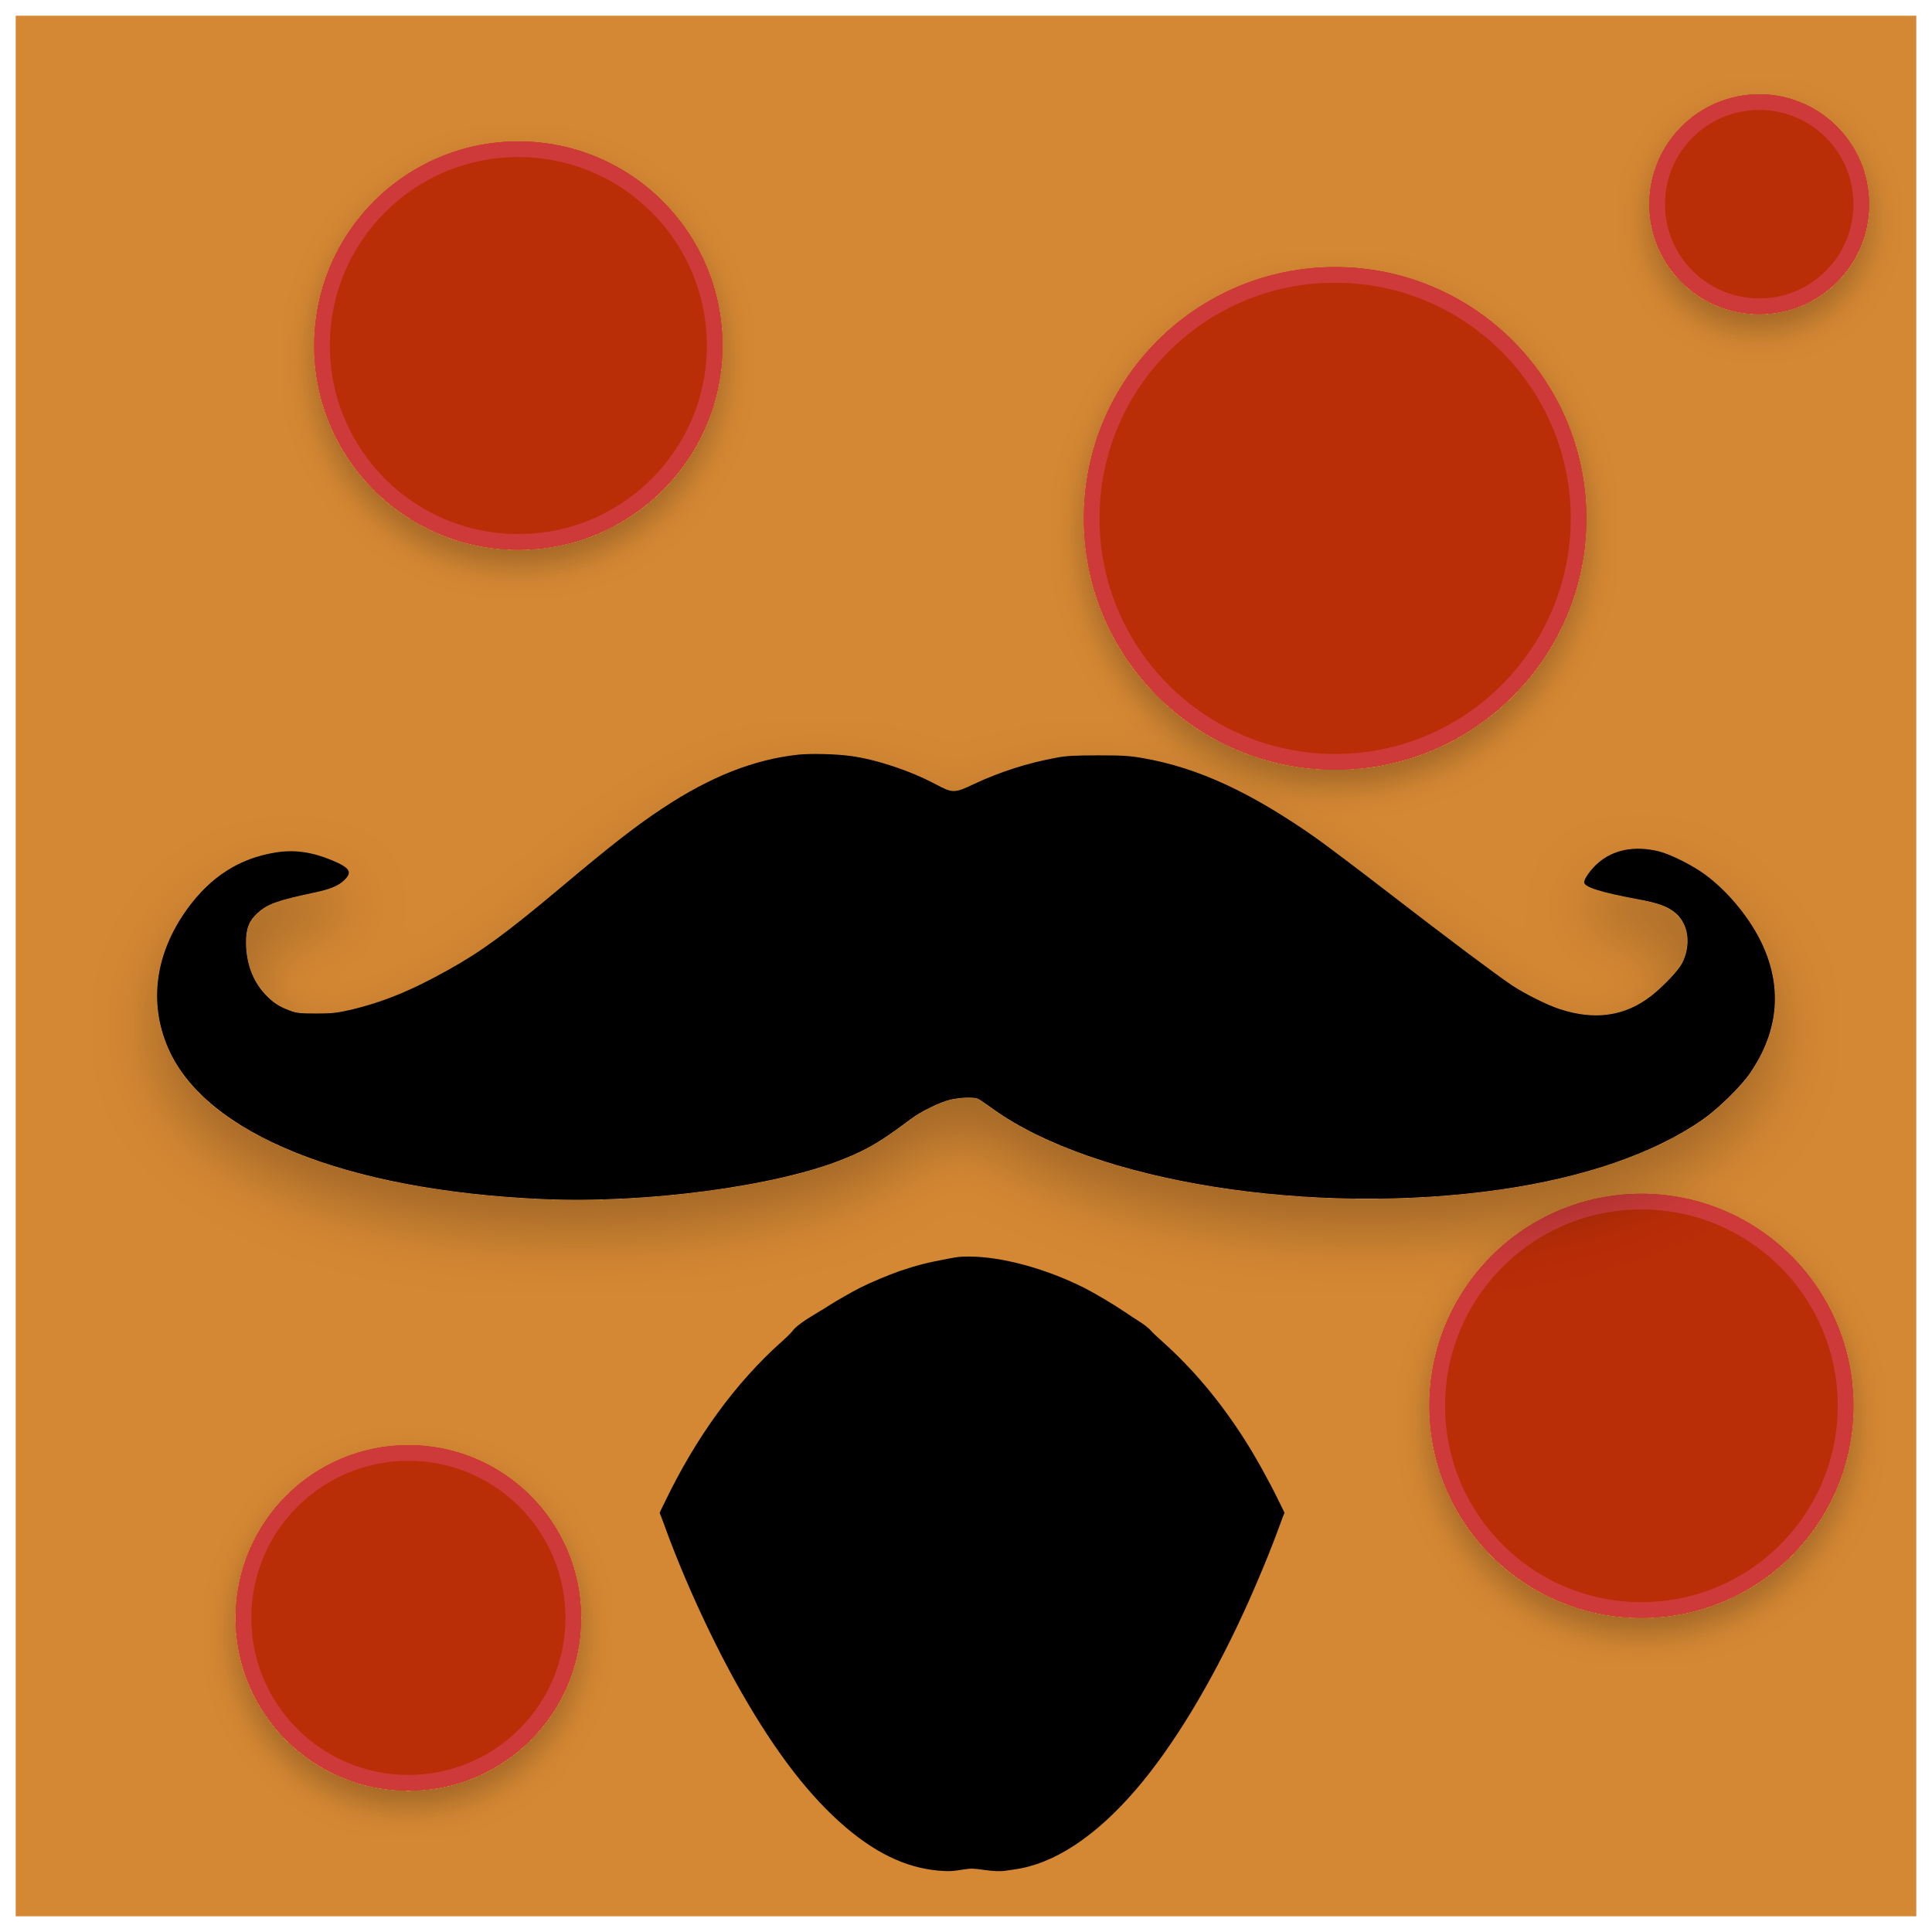
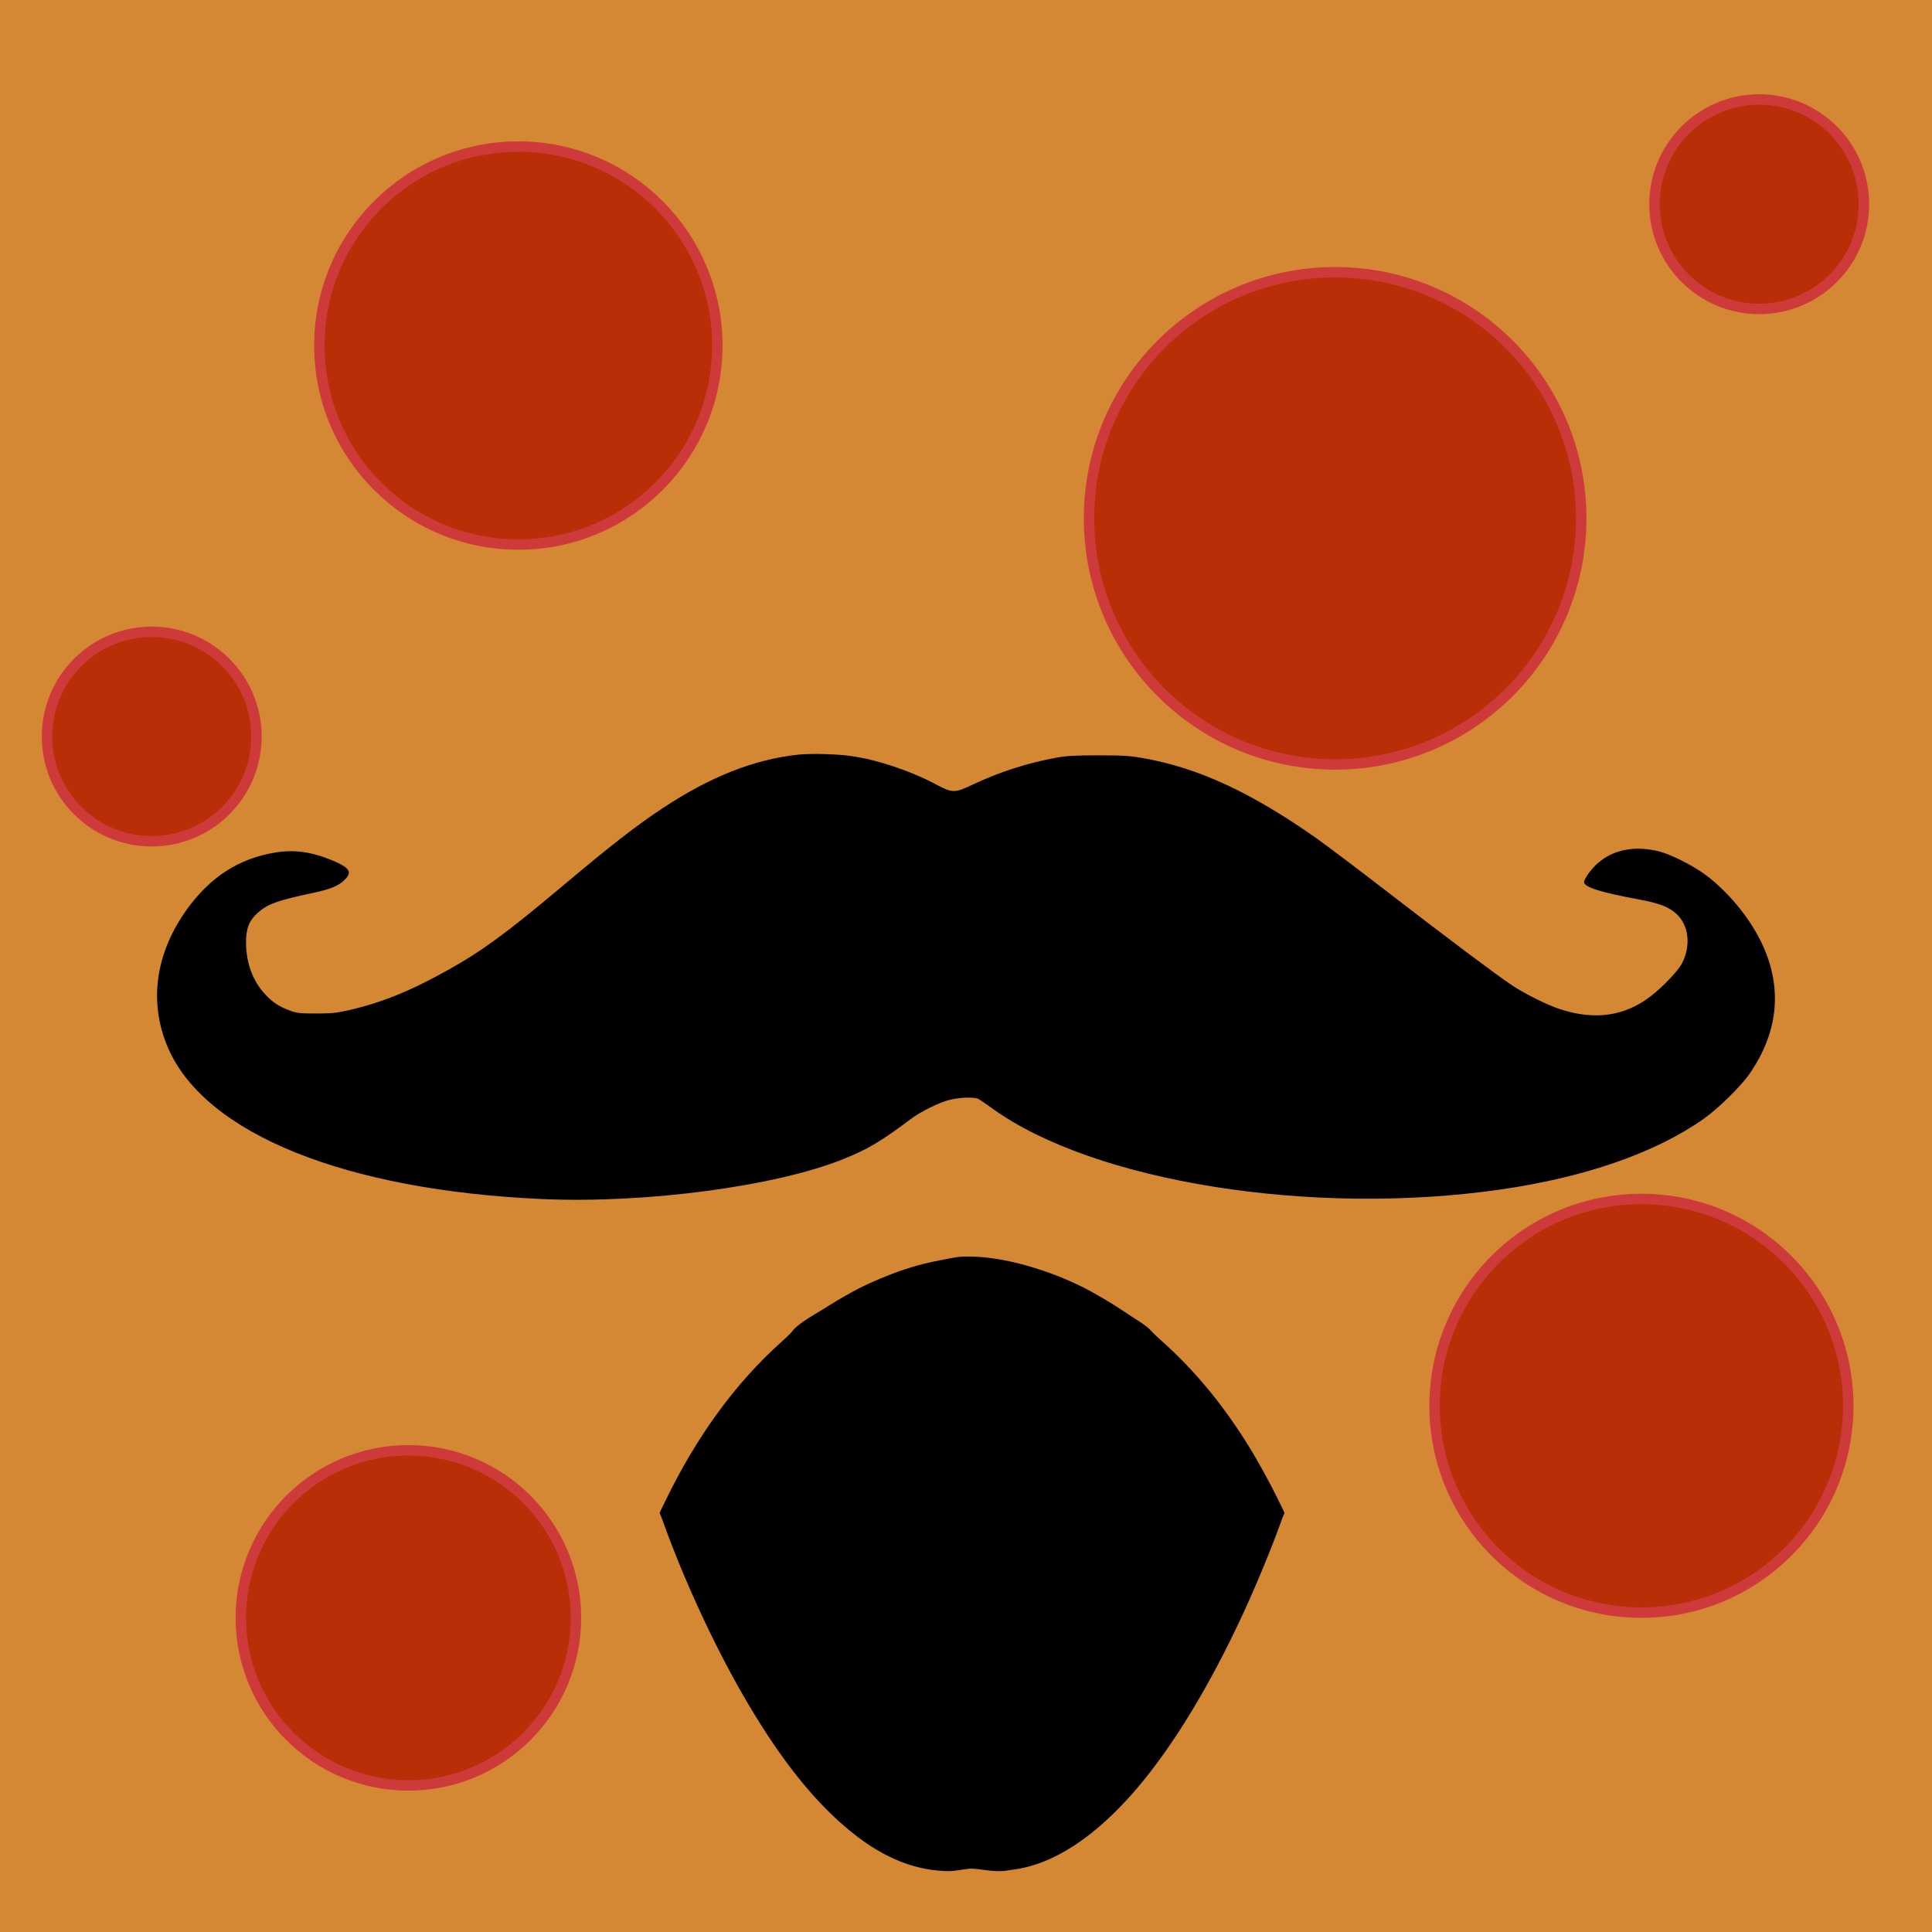
- <svg xmlns="http://www.w3.org/2000/svg" width="123" height="123" viewBox="0 0 123 123" fill="none">
-   <rect x="0.5" y="0.5" width="122" height="122" fill="#D58833" stroke="white" />
-   <g filter="url(#filter0_d_9_2)">
-     <circle cx="85" cy="33" r="16" fill="#B92D07" />
-     <circle cx="85" cy="33" r="15.5" stroke="#CE3A3A" />
-   </g>
-   <g filter="url(#filter1_d_9_2)">
-     <circle cx="112" cy="13" r="7" fill="#B92D07" />
-     <circle cx="112" cy="13" r="6.5" stroke="#CE3A3A" />
-   </g>
-   <g filter="url(#filter2_d_9_2)">
-     <circle cx="26" cy="103" r="11" fill="#B92D07" />
-     <circle cx="26" cy="103" r="10.5" stroke="#CE3A3A" />
-   </g>
-   <g filter="url(#filter3_d_9_2)">
-     <circle cx="33" cy="22" r="13" fill="#B92D07" />
-     <circle cx="33" cy="22" r="12.5" stroke="#CE3A3A" />
-   </g>
-   <g filter="url(#filter4_d_9_2)">
-     <circle cx="104.5" cy="89.5" r="13.5" fill="#B92D07" />
-     <circle cx="104.5" cy="89.5" r="13" stroke="#CE3A3A" />
-   </g>
-   <g filter="url(#filter5_d_9_2)">
-     <path d="M50.854 48.041C48.037 48.335 45.219 49.44 42.169 51.466C40.463 52.595 38.933 53.787 35.698 56.505C32.269 59.381 30.675 60.557 28.575 61.726C26.152 63.084 24.349 63.816 22.232 64.308C21.427 64.491 21.113 64.523 20.123 64.523C19.125 64.523 18.884 64.499 18.481 64.348C17.765 64.086 17.379 63.831 16.88 63.299C16.099 62.473 15.672 61.312 15.664 60.041C15.656 59.119 15.85 58.626 16.397 58.126C17.033 57.553 17.644 57.331 19.962 56.838C21.025 56.616 21.564 56.393 21.942 56.012C22.45 55.511 22.272 55.241 21.105 54.756C19.834 54.232 18.731 54.081 17.548 54.271C15.23 54.645 13.411 55.813 11.922 57.863C9.877 60.693 9.451 63.84 10.706 66.732C13.081 72.192 22.023 75.792 34.579 76.34C41.163 76.626 49.461 75.513 53.719 73.781C55.272 73.153 56.109 72.653 58.001 71.23C58.613 70.769 59.876 70.149 60.488 70.014C61.164 69.855 62.033 69.831 62.291 69.966C62.396 70.022 62.79 70.292 63.176 70.57C69.664 75.251 83.532 77.46 95.541 75.728C100.885 74.957 105.344 73.415 108.419 71.262C109.368 70.602 110.817 69.18 111.381 68.369C113.288 65.612 113.514 62.703 112.041 59.802C111.268 58.285 109.956 56.719 108.588 55.702C107.807 55.114 106.366 54.391 105.642 54.208C104.08 53.818 102.72 54.081 101.722 54.955C101.303 55.32 100.853 55.94 100.853 56.163C100.853 56.481 101.899 56.806 104.282 57.252C105.618 57.498 106.213 57.72 106.712 58.165C107.517 58.889 107.67 60.184 107.083 61.336C106.841 61.797 105.924 62.767 105.143 63.386C103.469 64.698 101.545 64.984 99.283 64.237C98.502 63.983 97.07 63.267 96.257 62.727C95.299 62.091 92.12 59.707 88.136 56.632C86.429 55.312 84.465 53.834 83.773 53.342C79.644 50.441 76.28 48.883 72.803 48.272C71.901 48.112 71.499 48.089 69.905 48.089C68.497 48.089 67.869 48.12 67.289 48.232C65.438 48.566 63.659 49.138 61.985 49.924C60.762 50.505 60.649 50.505 59.562 49.924C57.929 49.058 55.796 48.351 54.154 48.128C53.236 48.001 51.651 47.962 50.854 48.041Z" fill="black" />
-   </g>
-   <path d="M64.025 119.099C64.102 119.086 64.337 119.05 64.548 119.022C67.091 118.683 69.757 116.927 72.364 113.881C74.686 111.16 77.032 107.297 79.148 102.716C80.004 100.857 80.926 98.627 81.495 97.049C81.624 96.688 81.744 96.376 81.761 96.358C81.779 96.337 81.772 96.288 81.744 96.236C81.716 96.187 81.568 95.887 81.414 95.566C80.817 94.334 79.941 92.753 79.257 91.682C77.681 89.211 75.973 87.174 74.005 85.413C73.682 85.129 73.363 84.823 73.293 84.737C73.149 84.56 72.837 84.318 72.42 84.058C72.265 83.963 71.869 83.7 71.536 83.477C70.862 83.018 69.648 82.303 68.989 81.972C66.572 80.761 63.776 80.003 61.727 80C61.1 80 61.057 80.006 60.395 80.128C59.054 80.376 58.328 80.563 57.273 80.924C56.609 81.15 55.427 81.648 54.782 81.972C54.256 82.236 53.249 82.814 52.782 83.113C52.6 83.233 52.253 83.447 52.011 83.587C51.144 84.098 50.611 84.496 50.443 84.752C50.39 84.829 50.088 85.129 49.769 85.413C46.815 88.052 44.314 91.49 42.311 95.658C42.181 95.927 42.055 96.187 42.027 96.236C41.999 96.288 41.992 96.337 42.01 96.358C42.027 96.376 42.153 96.71 42.294 97.095C43.557 100.594 45.412 104.615 47.226 107.783C49.436 111.64 51.562 114.389 53.838 116.331C55.957 118.138 57.985 119.031 60.163 119.12C60.535 119.135 60.696 119.123 61.394 119.013C61.815 118.946 61.962 118.949 62.636 119.047C63.215 119.129 63.73 119.151 64.025 119.099Z" fill="black" />
-   <defs>
-     <filter id="filter0_d_9_2" x="67" y="16" width="36" height="36" filterUnits="userSpaceOnUse" color-interpolation-filters="sRGB">
-       <feFlood flood-opacity="0" result="BackgroundImageFix" />
-       <feColorMatrix in="SourceAlpha" type="matrix" values="0 0 0 0 0 0 0 0 0 0 0 0 0 0 0 0 0 0 127 0" result="hardAlpha" />
-       <feOffset dy="1" />
-       <feGaussianBlur stdDeviation="1" />
-       <feComposite in2="hardAlpha" operator="out" />
-       <feColorMatrix type="matrix" values="0 0 0 0 0 0 0 0 0 0 0 0 0 0 0 0 0 0 0.25 0" />
-       <feBlend mode="normal" in2="BackgroundImageFix" result="effect1_dropShadow_9_2" />
-       <feBlend mode="normal" in="SourceGraphic" in2="effect1_dropShadow_9_2" result="shape" />
-     </filter>
-     <filter id="filter1_d_9_2" x="103" y="5" width="18" height="18" filterUnits="userSpaceOnUse" color-interpolation-filters="sRGB">
-       <feFlood flood-opacity="0" result="BackgroundImageFix" />
-       <feColorMatrix in="SourceAlpha" type="matrix" values="0 0 0 0 0 0 0 0 0 0 0 0 0 0 0 0 0 0 127 0" result="hardAlpha" />
-       <feOffset dy="1" />
-       <feGaussianBlur stdDeviation="1" />
-       <feComposite in2="hardAlpha" operator="out" />
-       <feColorMatrix type="matrix" values="0 0 0 0 0 0 0 0 0 0 0 0 0 0 0 0 0 0 0.25 0" />
-       <feBlend mode="normal" in2="BackgroundImageFix" result="effect1_dropShadow_9_2" />
-       <feBlend mode="normal" in="SourceGraphic" in2="effect1_dropShadow_9_2" result="shape" />
-     </filter>
-     <filter id="filter2_d_9_2" x="13" y="91" width="26" height="26" filterUnits="userSpaceOnUse" color-interpolation-filters="sRGB">
-       <feFlood flood-opacity="0" result="BackgroundImageFix" />
-       <feColorMatrix in="SourceAlpha" type="matrix" values="0 0 0 0 0 0 0 0 0 0 0 0 0 0 0 0 0 0 127 0" result="hardAlpha" />
-       <feOffset dy="1" />
-       <feGaussianBlur stdDeviation="1" />
-       <feComposite in2="hardAlpha" operator="out" />
-       <feColorMatrix type="matrix" values="0 0 0 0 0 0 0 0 0 0 0 0 0 0 0 0 0 0 0.25 0" />
-       <feBlend mode="normal" in2="BackgroundImageFix" result="effect1_dropShadow_9_2" />
-       <feBlend mode="normal" in="SourceGraphic" in2="effect1_dropShadow_9_2" result="shape" />
-     </filter>
-     <filter id="filter3_d_9_2" x="18" y="8" width="30" height="30" filterUnits="userSpaceOnUse" color-interpolation-filters="sRGB">
-       <feFlood flood-opacity="0" result="BackgroundImageFix" />
-       <feColorMatrix in="SourceAlpha" type="matrix" values="0 0 0 0 0 0 0 0 0 0 0 0 0 0 0 0 0 0 127 0" result="hardAlpha" />
-       <feOffset dy="1" />
-       <feGaussianBlur stdDeviation="1" />
-       <feComposite in2="hardAlpha" operator="out" />
-       <feColorMatrix type="matrix" values="0 0 0 0 0 0 0 0 0 0 0 0 0 0 0 0 0 0 0.25 0" />
-       <feBlend mode="normal" in2="BackgroundImageFix" result="effect1_dropShadow_9_2" />
-       <feBlend mode="normal" in="SourceGraphic" in2="effect1_dropShadow_9_2" result="shape" />
-     </filter>
-     <filter id="filter4_d_9_2" x="89" y="75" width="31" height="31" filterUnits="userSpaceOnUse" color-interpolation-filters="sRGB">
-       <feFlood flood-opacity="0" result="BackgroundImageFix" />
-       <feColorMatrix in="SourceAlpha" type="matrix" values="0 0 0 0 0 0 0 0 0 0 0 0 0 0 0 0 0 0 127 0" result="hardAlpha" />
-       <feOffset dy="1" />
-       <feGaussianBlur stdDeviation="1" />
-       <feComposite in2="hardAlpha" operator="out" />
-       <feColorMatrix type="matrix" values="0 0 0 0 0 0 0 0 0 0 0 0 0 0 0 0 0 0 0.25 0" />
-       <feBlend mode="normal" in2="BackgroundImageFix" result="effect1_dropShadow_9_2" />
-       <feBlend mode="normal" in="SourceGraphic" in2="effect1_dropShadow_9_2" result="shape" />
-     </filter>
-     <filter id="filter5_d_9_2" x="6" y="46" width="111" height="36.385" filterUnits="userSpaceOnUse" color-interpolation-filters="sRGB">
-       <feFlood flood-opacity="0" result="BackgroundImageFix" />
-       <feColorMatrix in="SourceAlpha" type="matrix" values="0 0 0 0 0 0 0 0 0 0 0 0 0 0 0 0 0 0 127 0" result="hardAlpha" />
-       <feOffset dy="2" />
-       <feGaussianBlur stdDeviation="2" />
-       <feComposite in2="hardAlpha" operator="out" />
-       <feColorMatrix type="matrix" values="0 0 0 0 0 0 0 0 0 0 0 0 0 0 0 0 0 0 0.25 0" />
-       <feBlend mode="normal" in2="BackgroundImageFix" result="effect1_dropShadow_9_2" />
-       <feBlend mode="normal" in="SourceGraphic" in2="effect1_dropShadow_9_2" result="shape" />
-     </filter>
-   </defs>
+ <svg xmlns="http://www.w3.org/2000/svg" width="185" height="185" viewBox="0 0 185 185" fill="none">
+   <rect width="185" height="185" fill="#D58833" />
+   <circle cx="127.846" cy="49.634" r="23.565" fill="#B92D07" stroke="#CE3A3A" />
+   <circle cx="168.455" cy="19.553" r="10.028" fill="#B92D07" stroke="#CE3A3A" />
+   <circle cx="39.106" cy="154.919" r="16.045" fill="#B92D07" stroke="#CE3A3A" />
+   <circle cx="49.634" cy="33.089" r="19.053" fill="#B92D07" stroke="#CE3A3A" />
+   <circle cx="157.175" cy="134.614" r="19.805" fill="#B92D07" stroke="#CE3A3A" />
+   <path d="M76.487 72.257C72.25 72.699 68.013 74.361 63.425 77.408C60.858 79.106 58.558 80.899 53.692 84.986C48.535 89.313 46.138 91.082 42.978 92.839C39.334 94.883 36.623 95.983 33.439 96.724C32.228 96.999 31.756 97.047 30.267 97.047C28.766 97.047 28.403 97.011 27.797 96.784C26.72 96.389 26.139 96.007 25.388 95.206C24.214 93.963 23.572 92.218 23.56 90.305C23.548 88.919 23.839 88.178 24.662 87.425C25.618 86.564 26.538 86.23 30.025 85.488C31.623 85.154 32.434 84.819 33.003 84.245C33.766 83.492 33.499 83.086 31.744 82.357C29.831 81.568 28.172 81.341 26.393 81.628C22.907 82.189 20.171 83.947 17.931 87.03C14.856 91.285 14.214 96.019 16.103 100.369C19.674 108.581 33.124 113.996 52.009 114.82C61.912 115.251 74.393 113.577 80.797 110.971C83.133 110.027 84.392 109.274 87.237 107.135C88.157 106.441 90.058 105.509 90.978 105.306C91.995 105.067 93.302 105.031 93.69 105.234C93.847 105.318 94.44 105.724 95.021 106.143C104.779 113.183 125.637 116.506 143.699 113.9C151.738 112.74 158.444 110.422 163.069 107.182C164.497 106.19 166.676 104.051 167.524 102.832C170.393 98.684 170.732 94.309 168.516 89.947C167.354 87.664 165.381 85.309 163.323 83.779C162.149 82.895 159.982 81.807 158.892 81.532C156.544 80.946 154.498 81.341 152.997 82.656C152.367 83.205 151.689 84.138 151.689 84.472C151.689 84.951 153.263 85.441 156.846 86.11C158.856 86.481 159.752 86.815 160.502 87.484C161.713 88.572 161.943 90.52 161.059 92.254C160.696 92.947 159.316 94.405 158.142 95.337C155.624 97.31 152.73 97.74 149.328 96.616C148.154 96.234 145.999 95.158 144.777 94.345C143.336 93.389 138.554 89.803 132.562 85.178C129.995 83.194 127.041 80.97 126 80.229C119.79 75.867 114.73 73.524 109.5 72.603C108.144 72.364 107.539 72.329 105.142 72.329C103.023 72.329 102.079 72.376 101.207 72.544C98.423 73.046 95.748 73.906 93.23 75.09C91.39 75.962 91.22 75.962 89.586 75.09C87.128 73.787 83.92 72.723 81.451 72.388C80.071 72.197 77.686 72.137 76.487 72.257Z" fill="black" />
+   <path d="M96.298 179.132C96.414 179.114 96.768 179.059 97.084 179.017C100.909 178.507 104.919 175.866 108.839 171.285C112.332 167.191 115.862 161.382 119.043 154.492C120.331 151.695 121.718 148.342 122.573 145.968C122.768 145.426 122.948 144.957 122.974 144.929C123 144.897 122.99 144.823 122.948 144.745C122.905 144.671 122.684 144.221 122.452 143.738C121.555 141.884 120.236 139.506 119.207 137.896C116.838 134.179 114.268 131.116 111.309 128.467C110.823 128.039 110.343 127.579 110.238 127.45C110.021 127.183 109.552 126.82 108.924 126.429C108.692 126.286 108.095 125.891 107.594 125.555C106.581 124.865 104.756 123.789 103.764 123.292C100.128 121.471 95.923 120.33 92.842 120.325C91.898 120.325 91.834 120.334 90.837 120.518C88.822 120.891 87.73 121.172 86.141 121.714C85.144 122.055 83.366 122.804 82.395 123.292C81.604 123.688 80.09 124.557 79.388 125.008C79.114 125.187 78.591 125.509 78.227 125.721C76.924 126.489 76.122 127.087 75.869 127.473C75.79 127.588 75.336 128.039 74.856 128.467C70.413 132.436 66.651 137.606 63.639 143.876C63.444 144.28 63.254 144.671 63.212 144.745C63.169 144.823 63.159 144.897 63.185 144.929C63.212 144.957 63.401 145.458 63.612 146.037C65.512 151.299 68.303 157.348 71.031 162.113C74.355 167.914 77.552 172.049 80.976 174.969C84.163 177.688 87.213 179.031 90.489 179.164C91.048 179.187 91.291 179.169 92.341 179.003C92.974 178.902 93.196 178.907 94.209 179.054C95.079 179.178 95.855 179.21 96.298 179.132Z" fill="black" />
+   <circle cx="14.528" cy="70.528" r="10.028" fill="#B92D07" stroke="#CE3A3A" />
</svg>
